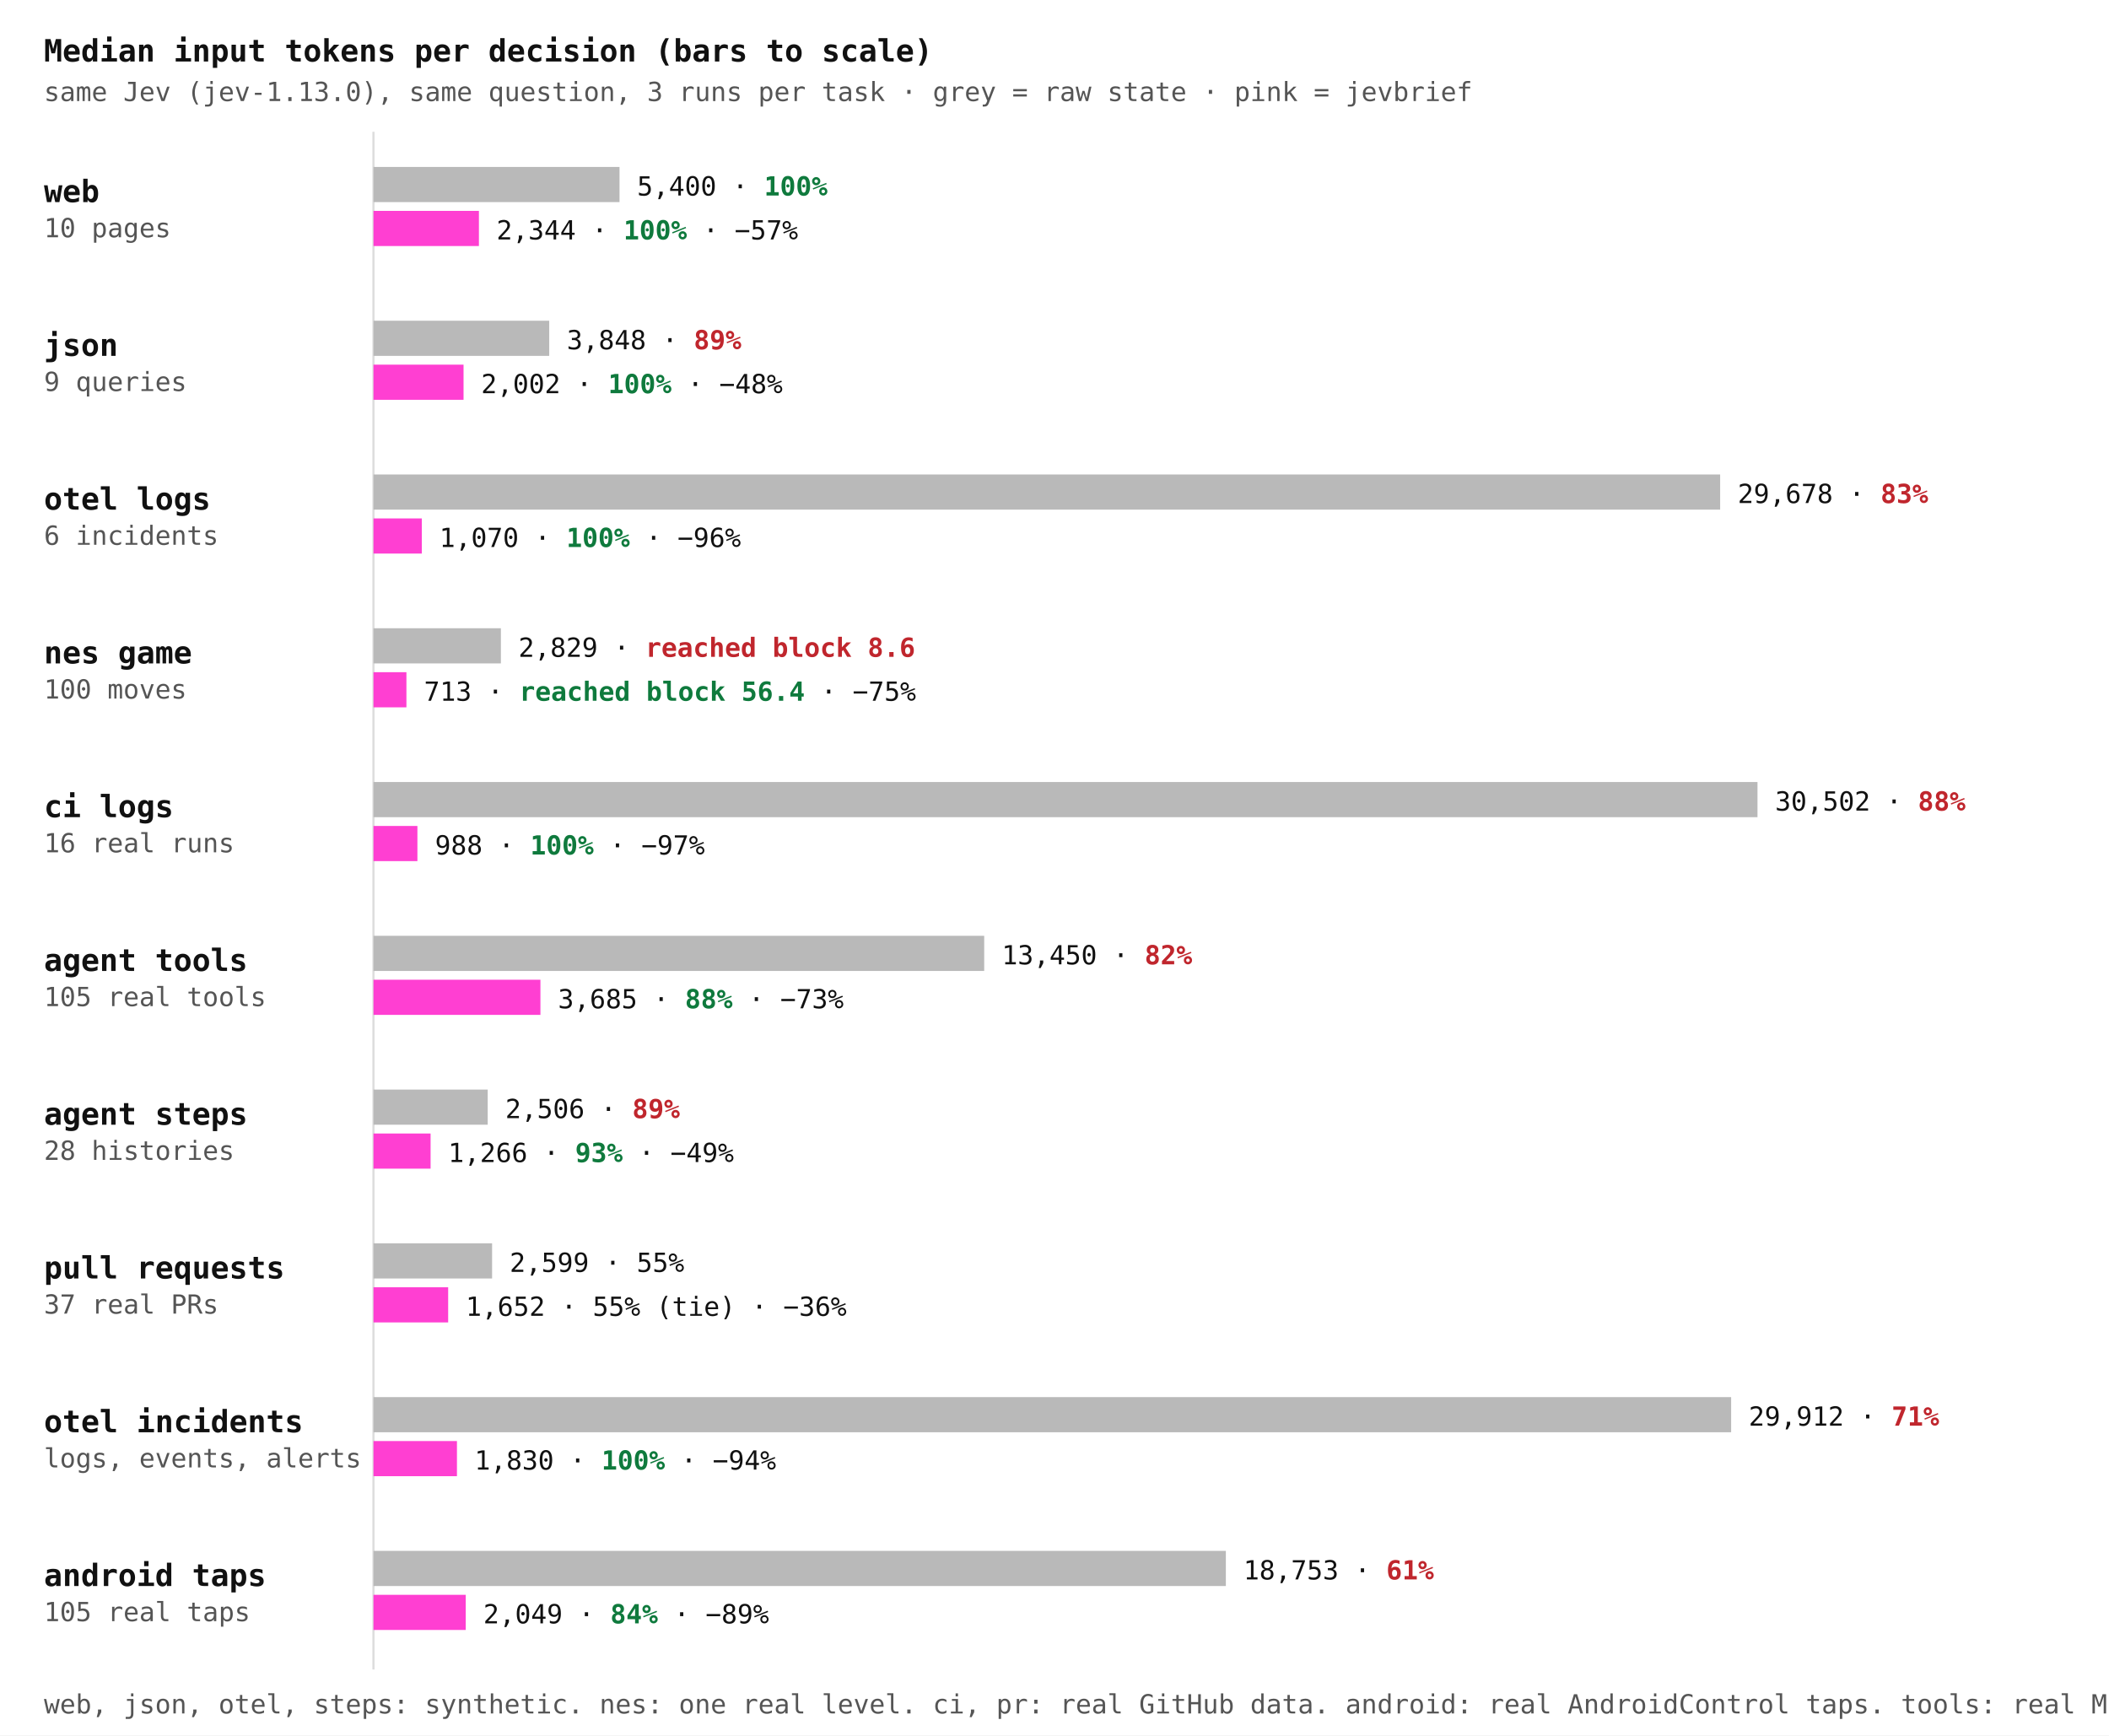
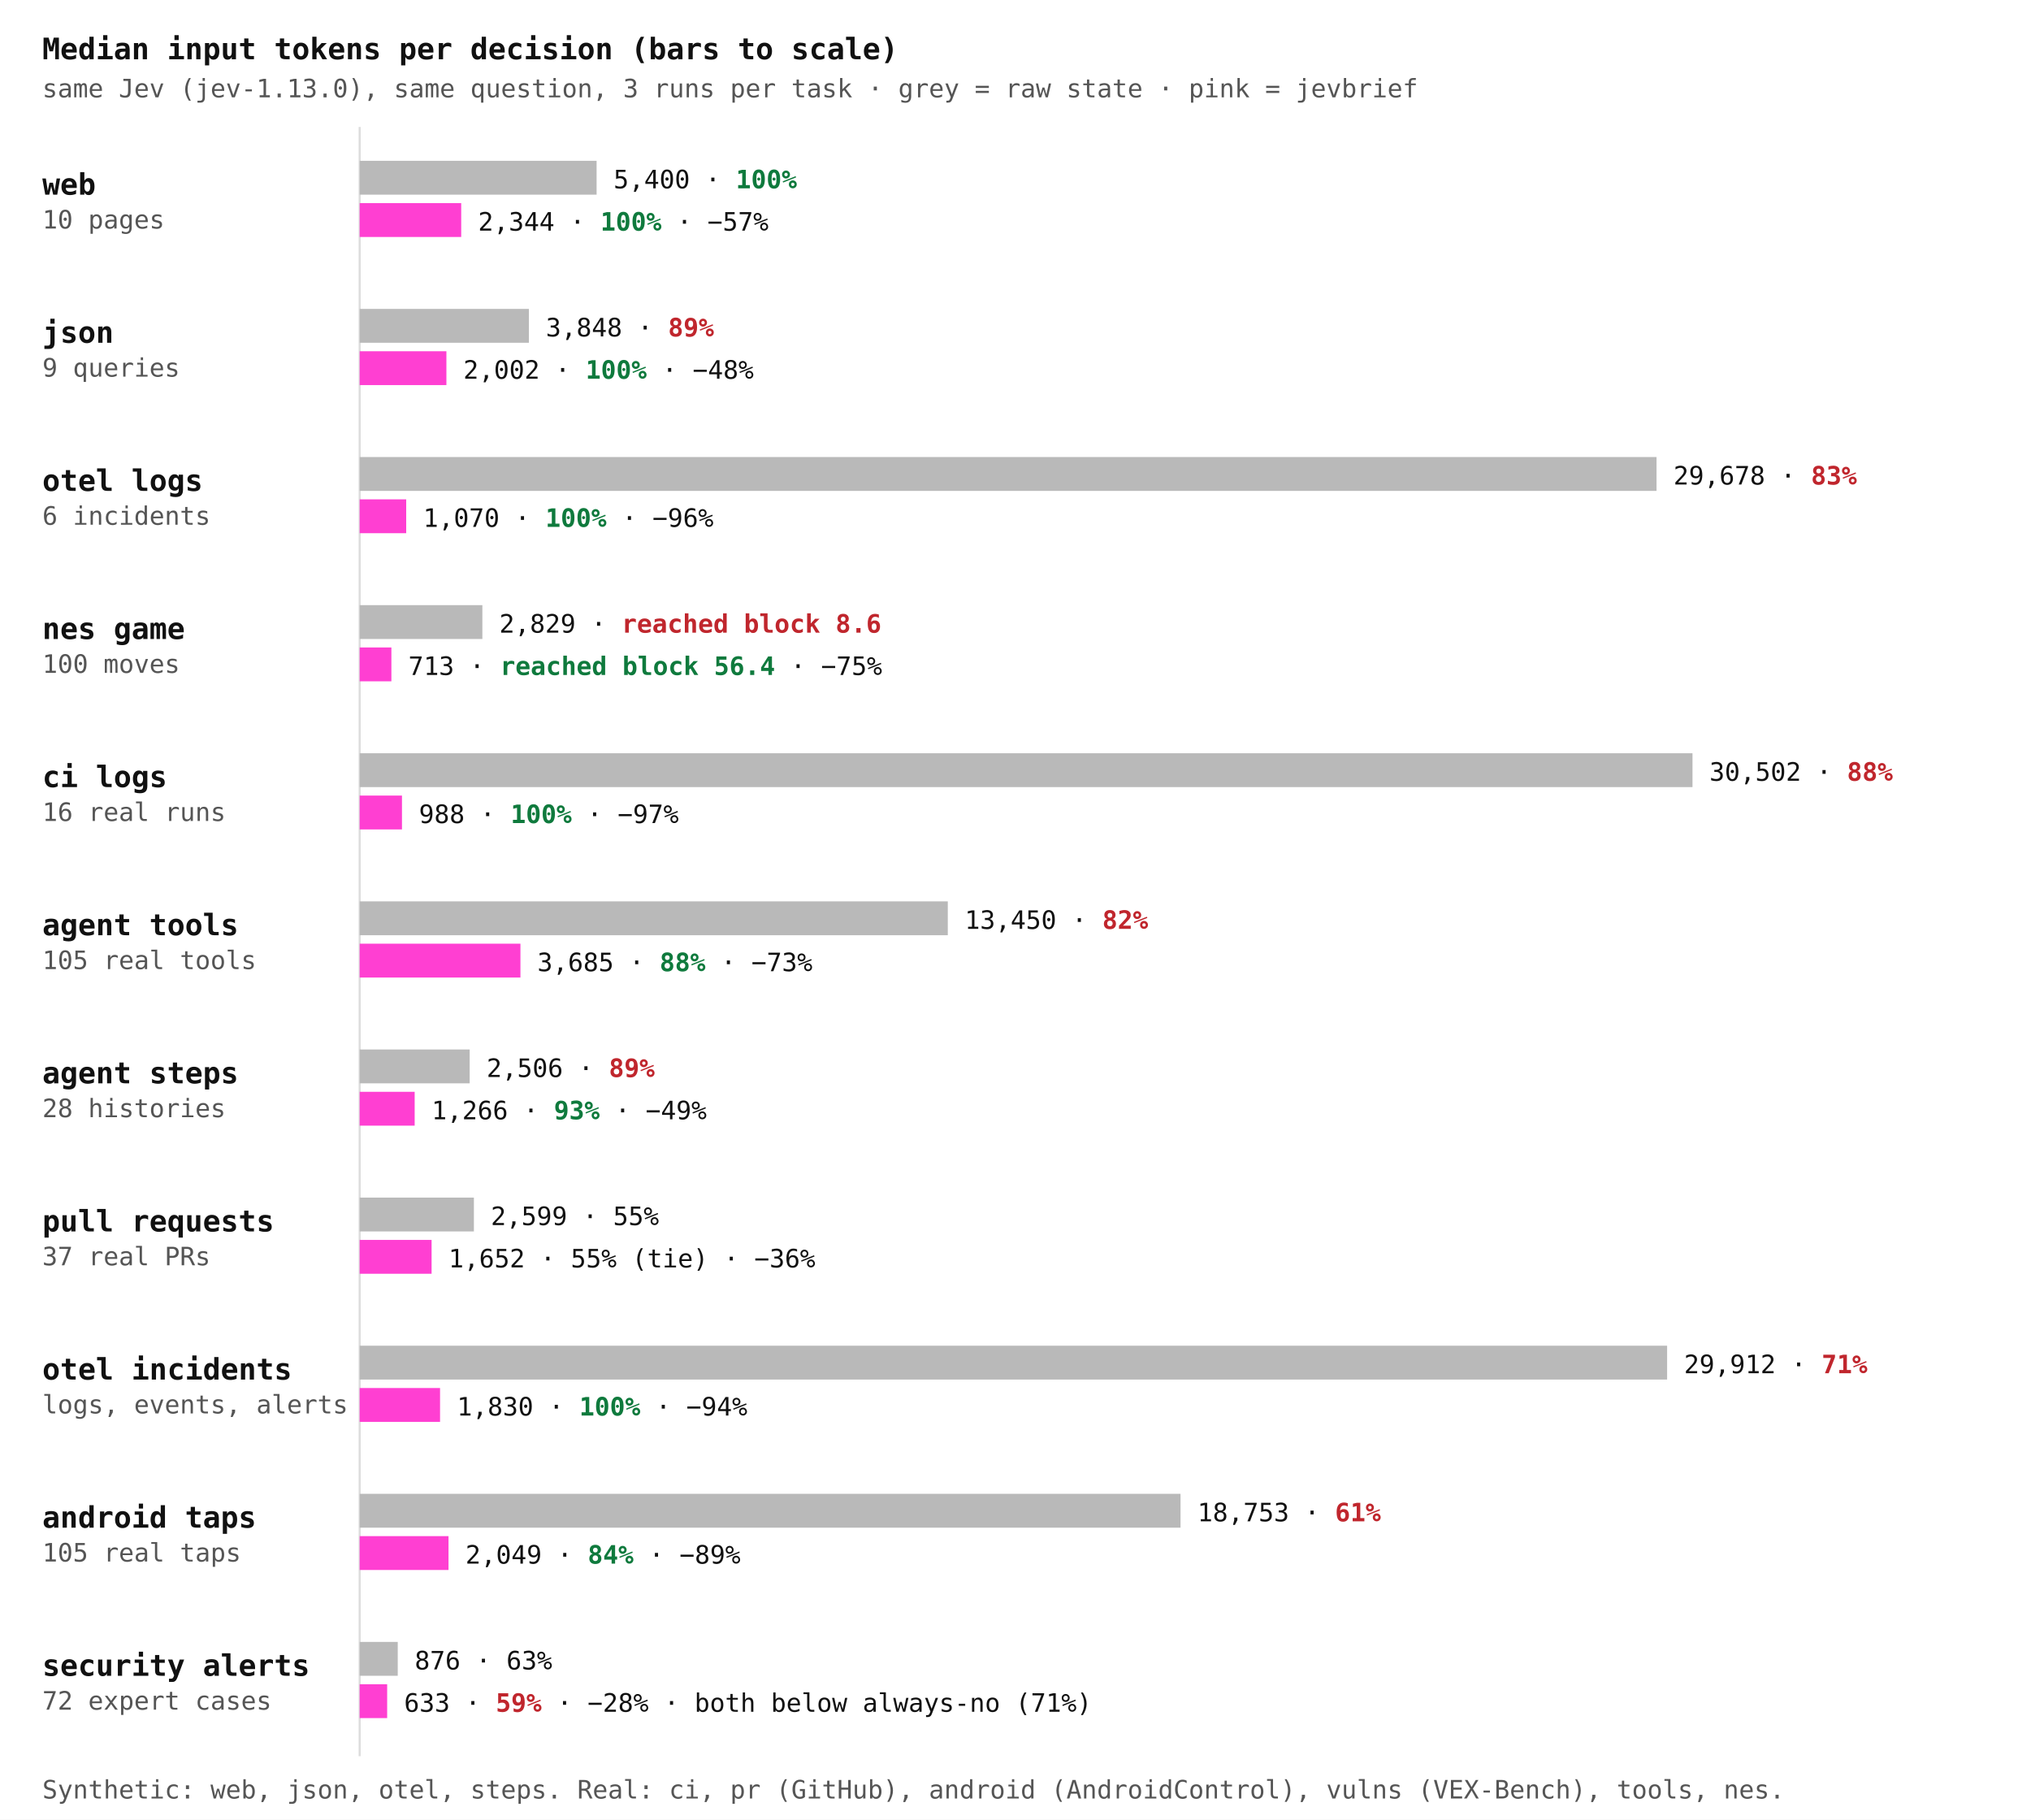
- <svg xmlns="http://www.w3.org/2000/svg" viewBox="0 0 960 790" width="960" height="790" font-family="Consolas, 'Cascadia Mono', ui-monospace, monospace">
+ <svg xmlns="http://www.w3.org/2000/svg" viewBox="0 0 960 860" width="960" height="860" font-family="Consolas, 'Cascadia Mono', ui-monospace, monospace">
  <style>
    .bg { fill: #ffffff; }
    .t { fill: #111; font-size: 14px; font-weight: 700; }
    .m { fill: #555; font-size: 12px; }
    .raw { fill: #b9b9b9; }
    .jb { fill: #ff3fd2; }
    .v { fill: #111; font-size: 12px; }
    .acc { font-size: 12px; font-weight: 700; fill: #0f7a3d; }
    .accbad { font-size: 12px; font-weight: 700; fill: #c0262d; }
    .grid { stroke: #ddd; stroke-width: 1; }
    @media (prefers-color-scheme: dark) {
      .bg { fill: #0e0e10; } .t, .v { fill: #ececec; } .m { fill: #9a9aa0; }
      .raw { fill: #4a4a52; } .grid { stroke: #2c2c31; } .acc { fill: #5fd18e; } .accbad { fill: #ff7a73; }
    }
    .grow { transform-box: fill-box; transform-origin: left; animation: grow 7s infinite cubic-bezier(.2,.8,.2,1); }
-     .d2 { animation-delay: .3s; } .d3 { animation-delay: .6s; } .d4 { animation-delay: .9s; } .d5 { animation-delay: 1.2s; } .d6 { animation-delay: 1.5s; } .d7 { animation-delay: 1.8s; } .d8 { animation-delay: 2.1s; } .d9 { animation-delay: 2.4s; } .d10 { animation-delay: 2.7s; }
+     .d2 { animation-delay: .3s; } .d3 { animation-delay: .6s; } .d4 { animation-delay: .9s; } .d5 { animation-delay: 1.2s; } .d6 { animation-delay: 1.5s; } .d7 { animation-delay: 1.8s; } .d8 { animation-delay: 2.1s; } .d9 { animation-delay: 2.4s; } .d10 { animation-delay: 2.7s; } .d11 { animation-delay: 3s; }
    @keyframes grow { 0% { transform: scaleX(0); } 20%, 90% { transform: scaleX(1); } 100% { transform: scaleX(0); } }
  </style>
-   <rect class="bg" width="960" height="790" />
+   <rect class="bg" width="960" height="860" />
  <text class="t" x="20" y="28">Median input tokens per decision (bars to scale)</text>
  <text class="m" x="20" y="46">same Jev (jev-1.13.0), same question, 3 runs per task · grey = raw state · pink = jevbrief</text>
-   <line class="grid" x1="170" y1="60" x2="170" y2="760" />
+   <line class="grid" x1="170" y1="60" x2="170" y2="830" />
  <text class="t" x="20" y="92">web</text>
  <text class="m" x="20" y="108">10 pages</text>
  <rect class="raw grow" x="170" y="76" width="112" height="16" />
  <text class="v" x="290" y="89">5,400 · <tspan class="acc">100%</tspan>
  </text>
  <rect class="jb grow" x="170" y="96" width="48" height="16" />
  <text class="v" x="226" y="109">2,344 · <tspan class="acc">100%</tspan> · −57%</text>
  <text class="t" x="20" y="162">json</text>
  <text class="m" x="20" y="178">9 queries</text>
  <rect class="raw grow d2" x="170" y="146" width="80" height="16" />
  <text class="v" x="258" y="159">3,848 · <tspan class="accbad">89%</tspan>
  </text>
  <rect class="jb grow d2" x="170" y="166" width="41" height="16" />
  <text class="v" x="219" y="179">2,002 · <tspan class="acc">100%</tspan> · −48%</text>
  <text class="t" x="20" y="232">otel logs</text>
  <text class="m" x="20" y="248">6 incidents</text>
  <rect class="raw grow d3" x="170" y="216" width="613" height="16" />
  <text class="v" x="791" y="229">29,678 · <tspan class="accbad">83%</tspan>
  </text>
  <rect class="jb grow d3" x="170" y="236" width="22" height="16" />
  <text class="v" x="200" y="249">1,070 · <tspan class="acc">100%</tspan> · −96%</text>
  <text class="t" x="20" y="302">nes game</text>
  <text class="m" x="20" y="318">100 moves</text>
  <rect class="raw grow d4" x="170" y="286" width="58" height="16" />
  <text class="v" x="236" y="299">2,829 · <tspan class="accbad">reached block 8.6</tspan>
  </text>
  <rect class="jb grow d4" x="170" y="306" width="15" height="16" />
  <text class="v" x="193" y="319">713 · <tspan class="acc">reached block 56.4</tspan> · −75%</text>
  <text class="t" x="20" y="372">ci logs</text>
  <text class="m" x="20" y="388">16 real runs</text>
  <rect class="raw grow d5" x="170" y="356" width="630" height="16" />
  <text class="v" x="808" y="369">30,502 · <tspan class="accbad">88%</tspan>
  </text>
  <rect class="jb grow d5" x="170" y="376" width="20" height="16" />
  <text class="v" x="198" y="389">988 · <tspan class="acc">100%</tspan> · −97%</text>
  <text class="t" x="20" y="442">agent tools</text>
  <text class="m" x="20" y="458">105 real tools</text>
  <rect class="raw grow d6" x="170" y="426" width="278" height="16" />
  <text class="v" x="456" y="439">13,450 · <tspan class="accbad">82%</tspan>
  </text>
  <rect class="jb grow d6" x="170" y="446" width="76" height="16" />
  <text class="v" x="254" y="459">3,685 · <tspan class="acc">88%</tspan> · −73%</text>
  <text class="t" x="20" y="512">agent steps</text>
  <text class="m" x="20" y="528">28 histories</text>
  <rect class="raw grow d7" x="170" y="496" width="52" height="16" />
  <text class="v" x="230" y="509">2,506 · <tspan class="accbad">89%</tspan>
  </text>
  <rect class="jb grow d7" x="170" y="516" width="26" height="16" />
  <text class="v" x="204" y="529">1,266 · <tspan class="acc">93%</tspan> · −49%</text>
  <text class="t" x="20" y="582">pull requests</text>
  <text class="m" x="20" y="598">37 real PRs</text>
  <rect class="raw grow d8" x="170" y="566" width="54" height="16" />
  <text class="v" x="232" y="579">2,599 · 55%</text>
  <rect class="jb grow d8" x="170" y="586" width="34" height="16" />
  <text class="v" x="212" y="599">1,652 · 55% (tie) · −36%</text>
  <text class="t" x="20" y="652">otel incidents</text>
  <text class="m" x="20" y="668">logs, events, alerts</text>
  <rect class="raw grow d9" x="170" y="636" width="618" height="16" />
  <text class="v" x="796" y="649">29,912 · <tspan class="accbad">71%</tspan>
  </text>
  <rect class="jb grow d9" x="170" y="656" width="38" height="16" />
  <text class="v" x="216" y="669">1,830 · <tspan class="acc">100%</tspan> · −94%</text>
  <text class="t" x="20" y="722">android taps</text>
  <text class="m" x="20" y="738">105 real taps</text>
  <rect class="raw grow d10" x="170" y="706" width="388" height="16" />
  <text class="v" x="566" y="719">18,753 · <tspan class="accbad">61%</tspan>
  </text>
  <rect class="jb grow d10" x="170" y="726" width="42" height="16" />
  <text class="v" x="220" y="739">2,049 · <tspan class="acc">84%</tspan> · −89%</text>
-   <text class="m" x="20" y="780">web, json, otel, steps: synthetic. nes: one real level. ci, pr: real GitHub data. android: real AndroidControl taps. tools: real MCP tools.</text>
+   <text class="t" x="20" y="792">security alerts</text>
+   <text class="m" x="20" y="808">72 expert cases</text>
+   <rect class="raw grow d11" x="170" y="776" width="18" height="16" />
+   <text class="v" x="196" y="789">876 · 63%</text>
+   <rect class="jb grow d11" x="170" y="796" width="13" height="16" />
+   <text class="v" x="191" y="809">633 · <tspan class="accbad">59%</tspan> · −28% · both below always-no (71%)</text>
+   <text class="m" x="20" y="850">Synthetic: web, json, otel, steps. Real: ci, pr (GitHub), android (AndroidControl), vulns (VEX-Bench), tools, nes.</text>
</svg>
